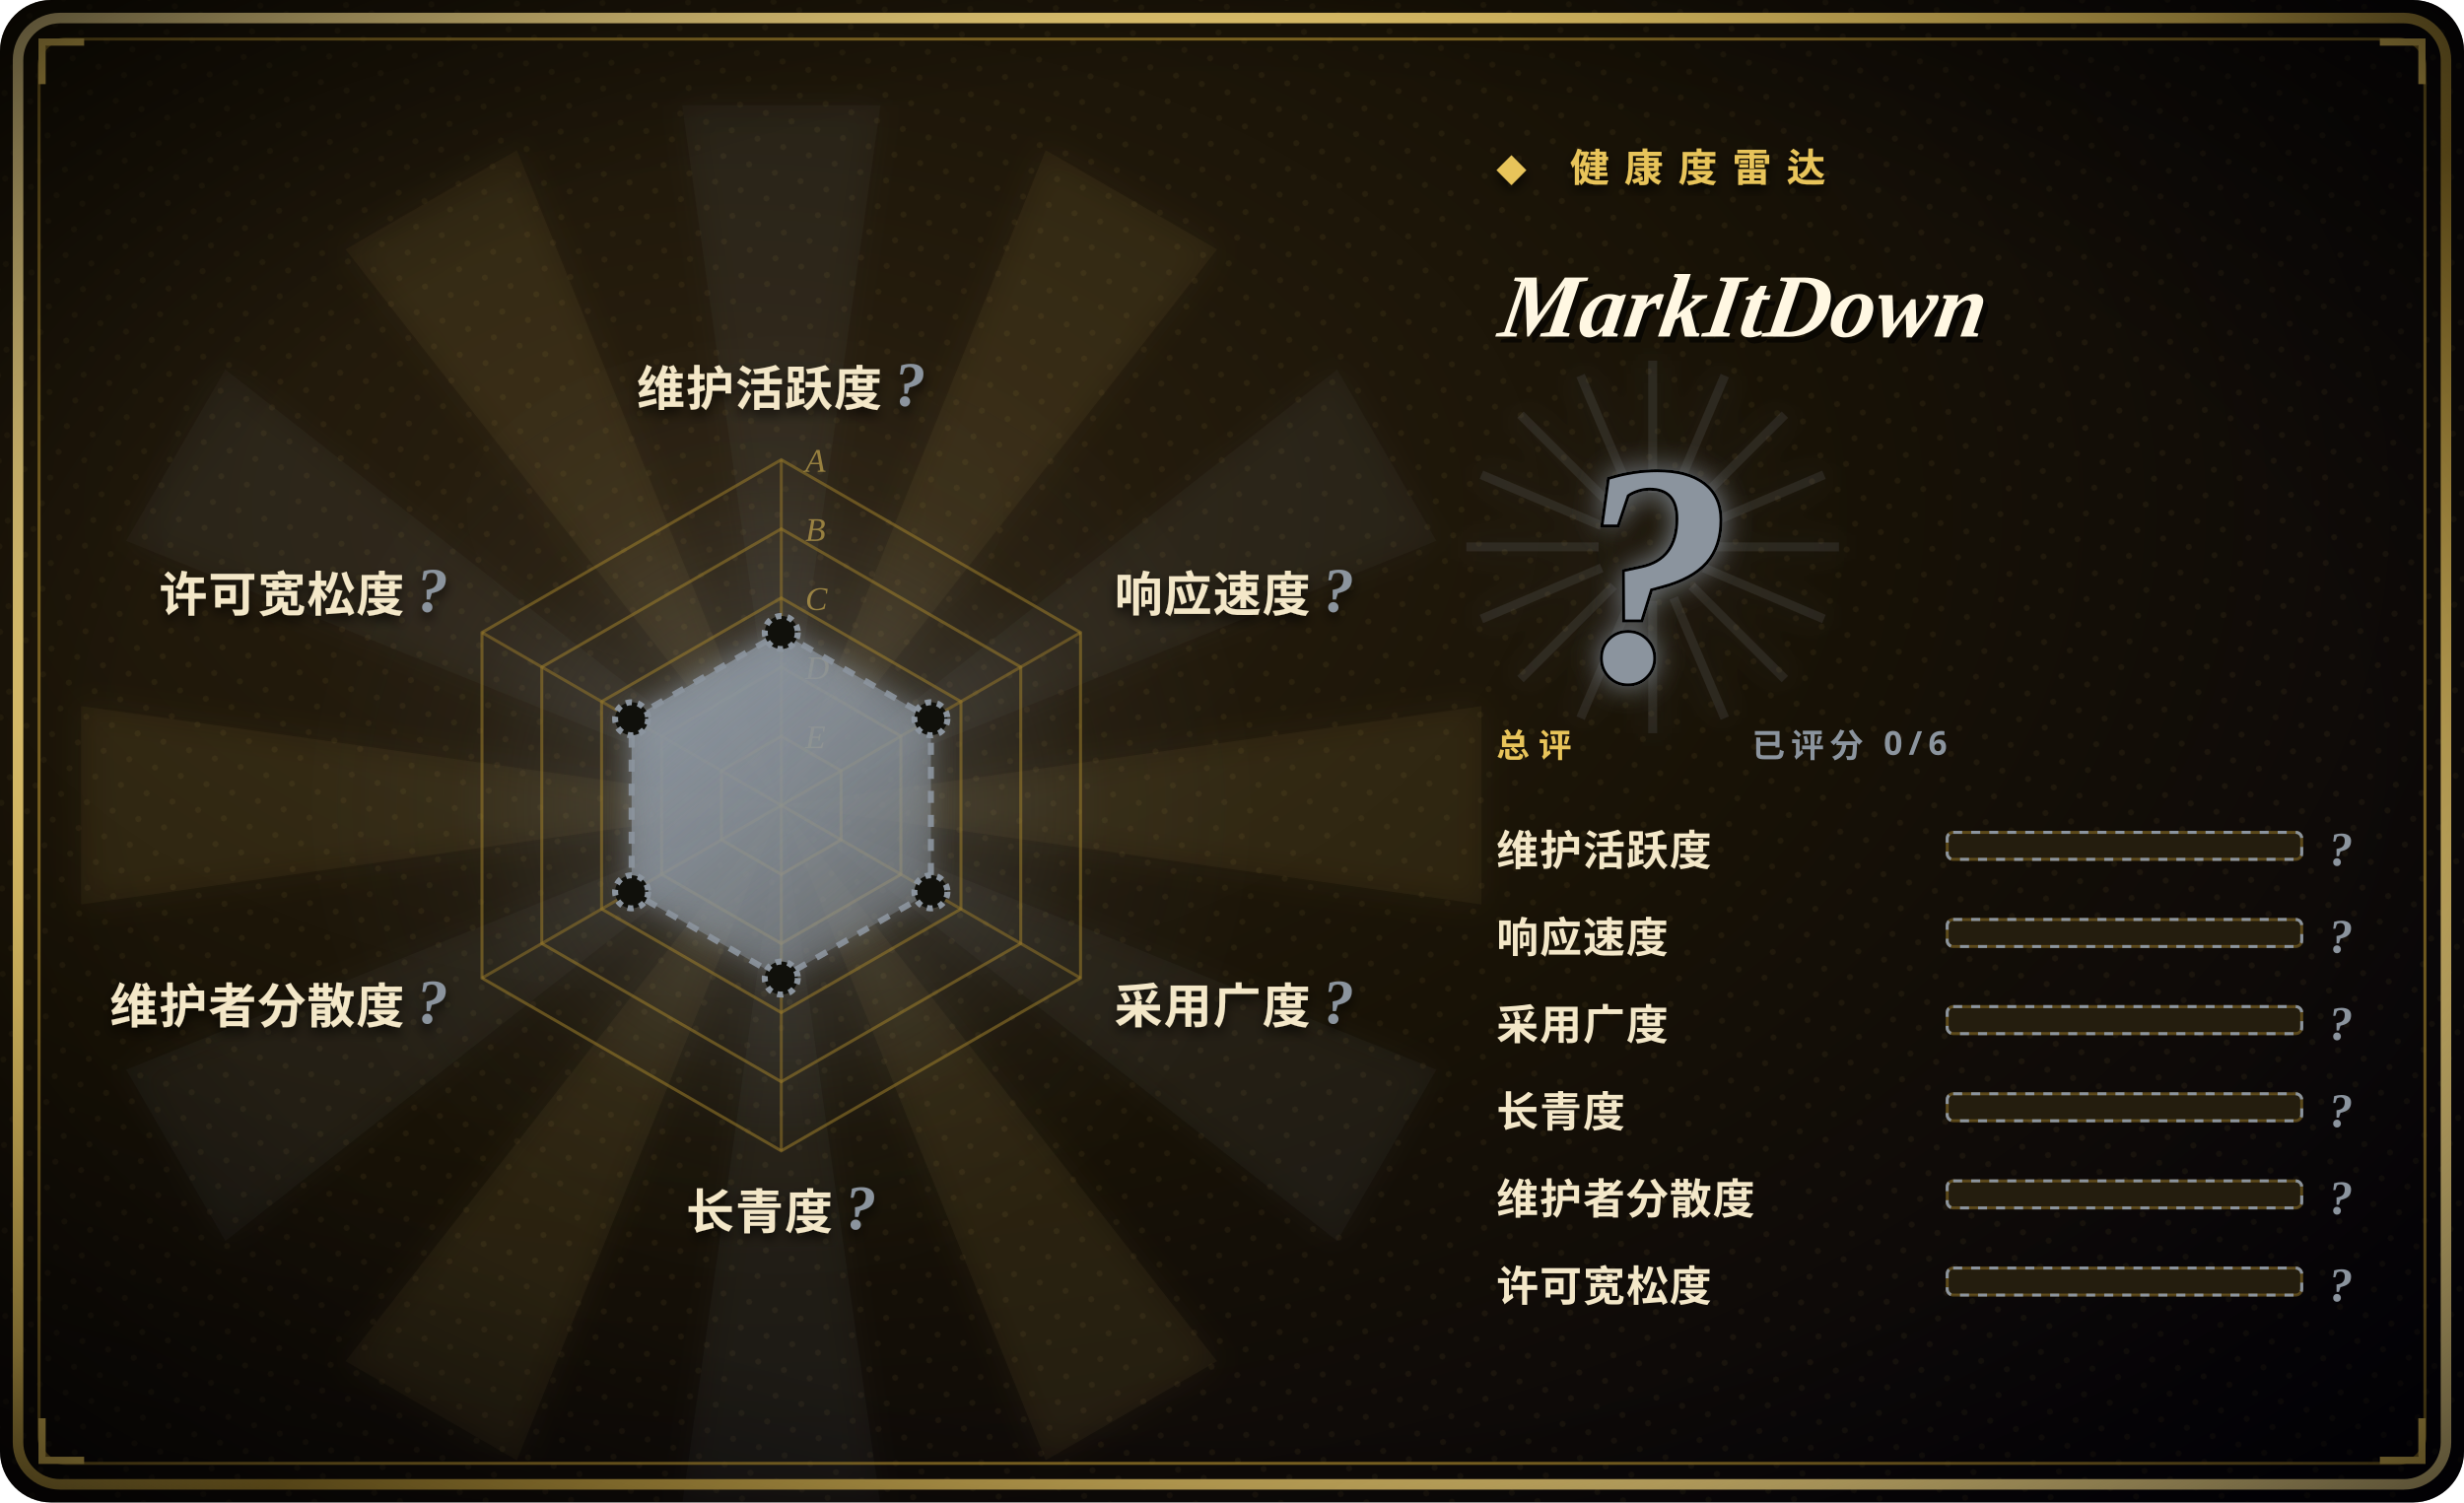
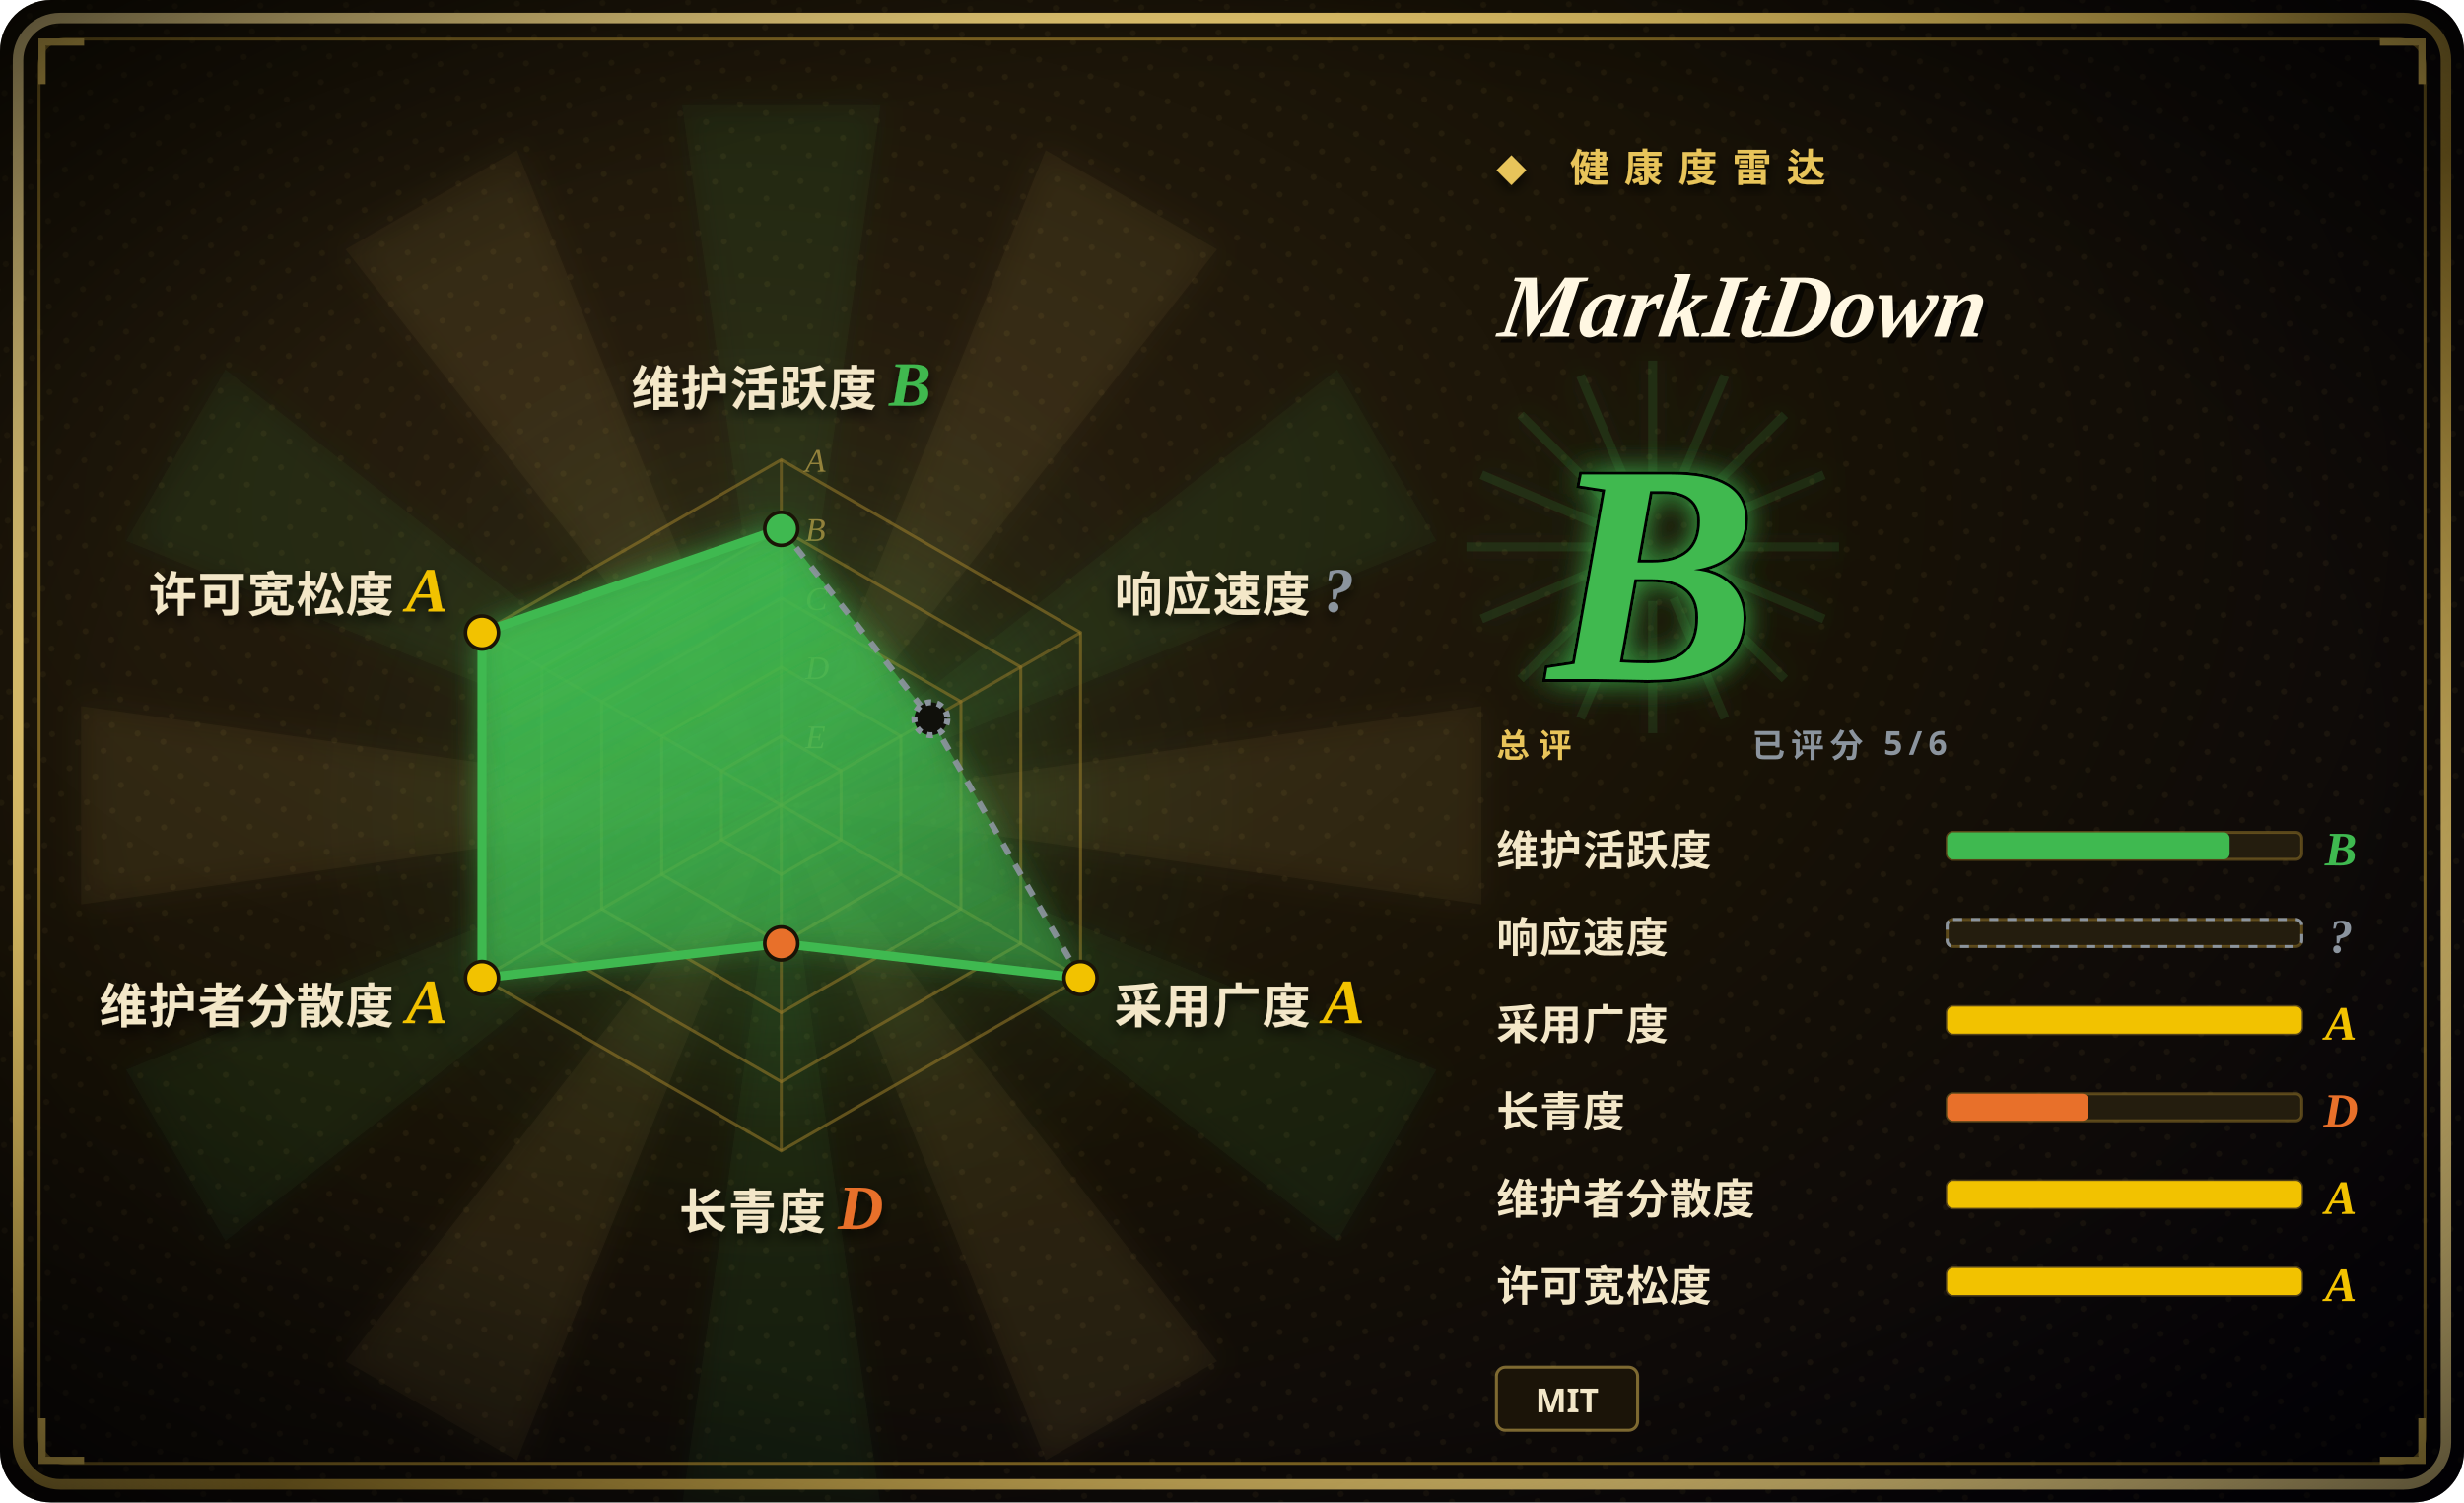
<svg xmlns="http://www.w3.org/2000/svg" width="820" height="500" viewBox="0 0 820 500">
  <defs>
    <radialGradient id="bg" cx="30%" cy="34%" r="90%">
      <stop offset="0%" stop-color="#2a2010" />
      <stop offset="48%" stop-color="#181206" />
      <stop offset="100%" stop-color="#05030a" />
    </radialGradient>
    <radialGradient id="vig" cx="50%" cy="50%" r="72%">
      <stop offset="62%" stop-color="#000000" stop-opacity="0" />
      <stop offset="100%" stop-color="#000000" stop-opacity="0.72" />
    </radialGradient>
    <linearGradient id="frame" x1="0" y1="0" x2="1" y2="1">
      <stop offset="0%" stop-color="#f6dd92" />
      <stop offset="45%" stop-color="#E8C45A" />
      <stop offset="55%" stop-color="#9c7d2a" />
      <stop offset="100%" stop-color="#f6dd92" />
    </linearGradient>
    <linearGradient id="poly" x1="0" y1="0" x2="0.7" y2="1">
-       <stop offset="0%" stop-color="#8B949E" stop-opacity="0.92" />
-       <stop offset="100%" stop-color="#8B949E" stop-opacity="0.34" />
+       <stop offset="0%" stop-color="#3FB950" stop-opacity="0.92" />
+       <stop offset="100%" stop-color="#3FB950" stop-opacity="0.34" />
    </linearGradient>
    <radialGradient id="halo" cx="50%" cy="50%" r="50%">
-       <stop offset="0%" stop-color="#8B949E" stop-opacity="0.34" />
-       <stop offset="68%" stop-color="#8B949E" stop-opacity="0.04" />
-       <stop offset="100%" stop-color="#8B949E" stop-opacity="0" />
+       <stop offset="0%" stop-color="#3FB950" stop-opacity="0.34" />
+       <stop offset="68%" stop-color="#3FB950" stop-opacity="0.04" />
+       <stop offset="100%" stop-color="#3FB950" stop-opacity="0" />
    </radialGradient>
    <filter id="glow" x="-60%" y="-60%" width="220%" height="220%">
      <feGaussianBlur stdDeviation="5" result="b" />
      <feMerge>
        <feMergeNode in="b" />
        <feMergeNode in="SourceGraphic" />
      </feMerge>
    </filter>
    <filter id="soft" x="-30%" y="-30%" width="160%" height="160%">
      <feDropShadow dx="0" dy="2" stdDeviation="2" flood-color="#000" flood-opacity="0.7" />
    </filter>
    <pattern id="halftone" width="9" height="9" patternUnits="userSpaceOnUse" patternTransform="rotate(18)">
      <circle cx="2" cy="2" r="1" fill="#E8C45A" fill-opacity="0.06" />
    </pattern>
  </defs>
  <rect width="820" height="500" rx="17" fill="url(#bg)" />
  <rect width="820" height="500" rx="17" fill="url(#halftone)" />
  <g opacity="0.5" filter="url(#glow)">
    <path d="M260,268 L493,235 L493,301 Z" fill="#E8C45A" fill-opacity="0.10" />
-     <path d="M260,268 L478,356 L445,413 Z" fill="#8B949E" fill-opacity="0.10" />
+     <path d="M260,268 L478,356 L445,413 Z" fill="#3FB950" fill-opacity="0.10" />
    <path d="M260,268 L405,453 L348,486 Z" fill="#E8C45A" fill-opacity="0.10" />
-     <path d="M260,268 L293,501 L227,501 Z" fill="#8B949E" fill-opacity="0.10" />
+     <path d="M260,268 L293,501 L227,501 Z" fill="#3FB950" fill-opacity="0.10" />
    <path d="M260,268 L172,486 L115,453 Z" fill="#E8C45A" fill-opacity="0.10" />
-     <path d="M260,268 L75,413 L42,356 Z" fill="#8B949E" fill-opacity="0.10" />
+     <path d="M260,268 L75,413 L42,356 Z" fill="#3FB950" fill-opacity="0.10" />
    <path d="M260,268 L27,301 L27,235 Z" fill="#E8C45A" fill-opacity="0.10" />
-     <path d="M260,268 L42,180 L75,123 Z" fill="#8B949E" fill-opacity="0.10" />
+     <path d="M260,268 L42,180 L75,123 Z" fill="#3FB950" fill-opacity="0.10" />
    <path d="M260,268 L115,83 L172,50 Z" fill="#E8C45A" fill-opacity="0.10" />
-     <path d="M260,268 L227,35 L293,35 Z" fill="#8B949E" fill-opacity="0.10" />
+     <path d="M260,268 L227,35 L293,35 Z" fill="#3FB950" fill-opacity="0.10" />
    <path d="M260,268 L348,50 L405,83 Z" fill="#E8C45A" fill-opacity="0.10" />
-     <path d="M260,268 L445,123 L478,180 Z" fill="#8B949E" fill-opacity="0.10" />
+     <path d="M260,268 L445,123 L478,180 Z" fill="#3FB950" fill-opacity="0.10" />
  </g>
  <circle cx="260" cy="268" r="161" fill="url(#halo)" />
  <rect x="6" y="6" width="808" height="488" rx="14" fill="none" stroke="url(#frame)" stroke-width="3.5" />
  <rect x="13" y="13" width="794" height="474" rx="9" fill="none" stroke="#9c7d2a" stroke-width="1" stroke-opacity="0.8" />
  <path d="M14,28 L14,14 L28,14" fill="none" stroke="#E8C45A" stroke-width="2.4" />
  <path d="M806,28 L806,14 L792,14" fill="none" stroke="#E8C45A" stroke-width="2.4" />
  <path d="M14,472 L14,486 L28,486" fill="none" stroke="#E8C45A" stroke-width="2.4" />
  <path d="M806,472 L806,486 L792,486" fill="none" stroke="#E8C45A" stroke-width="2.4" />
  <rect width="820" height="500" rx="17" fill="url(#vig)" />
  <polygon points="260.0,153.0 359.6,210.5 359.6,325.5 260.0,383.0 160.4,325.5 160.4,210.5" fill="none" stroke="#9c7d2a" stroke-opacity="0.55" stroke-width="1" />
  <polygon points="260.0,176.0 339.7,222.0 339.7,314.0 260.0,360.0 180.3,314.0 180.3,222.0" fill="none" stroke="#9c7d2a" stroke-opacity="0.55" stroke-width="1" />
  <polygon points="260.0,199.0 319.8,233.5 319.8,302.5 260.0,337.0 200.2,302.5 200.2,233.5" fill="none" stroke="#9c7d2a" stroke-opacity="0.55" stroke-width="1" />
  <polygon points="260.0,222.0 299.8,245.0 299.8,291.0 260.0,314.0 220.2,291.0 220.2,245.0" fill="none" stroke="#9c7d2a" stroke-opacity="0.55" stroke-width="1" />
  <polygon points="260.0,245.0 279.9,256.5 279.9,279.5 260.0,291.0 240.1,279.5 240.1,256.5" fill="none" stroke="#9c7d2a" stroke-opacity="0.55" stroke-width="1" />
  <line x1="260" y1="268" x2="260.0" y2="153.0" stroke="#9c7d2a" stroke-opacity="0.5" stroke-width="1" />
  <line x1="260" y1="268" x2="359.6" y2="210.5" stroke="#9c7d2a" stroke-opacity="0.5" stroke-width="1" />
  <line x1="260" y1="268" x2="359.6" y2="325.5" stroke="#9c7d2a" stroke-opacity="0.5" stroke-width="1" />
  <line x1="260" y1="268" x2="260.0" y2="383.0" stroke="#9c7d2a" stroke-opacity="0.5" stroke-width="1" />
  <line x1="260" y1="268" x2="160.4" y2="325.5" stroke="#9c7d2a" stroke-opacity="0.5" stroke-width="1" />
  <line x1="260" y1="268" x2="160.4" y2="210.5" stroke="#9c7d2a" stroke-opacity="0.5" stroke-width="1" />
  <text x="268" y="157.0" font-size="11" font-style="italic" fill="#E8C45A" fill-opacity="0.55" font-family="'Georgia','Times New Roman',serif">A</text>
  <text x="268" y="180.0" font-size="11" font-style="italic" fill="#E8C45A" fill-opacity="0.55" font-family="'Georgia','Times New Roman',serif">B</text>
  <text x="268" y="203.0" font-size="11" font-style="italic" fill="#E8C45A" fill-opacity="0.55" font-family="'Georgia','Times New Roman',serif">C</text>
  <text x="268" y="226.0" font-size="11" font-style="italic" fill="#E8C45A" fill-opacity="0.55" font-family="'Georgia','Times New Roman',serif">D</text>
  <text x="268" y="249.0" font-size="11" font-style="italic" fill="#E8C45A" fill-opacity="0.55" font-family="'Georgia','Times New Roman',serif">E</text>
-   <polygon points="260.0,210.5 309.8,239.2 309.8,296.8 260.0,325.5 210.2,296.8 210.2,239.2" fill="url(#poly)" filter="url(#glow)" />
-   <line x1="260.0" y1="210.5" x2="309.8" y2="239.2" stroke="#8B949E" stroke-width="2" stroke-dasharray="4 4" stroke-opacity="0.92" />
-   <line x1="309.8" y1="239.2" x2="309.8" y2="296.8" stroke="#8B949E" stroke-width="2" stroke-dasharray="4 4" stroke-opacity="0.92" />
-   <line x1="309.8" y1="296.8" x2="260.0" y2="325.5" stroke="#8B949E" stroke-width="2" stroke-dasharray="4 4" stroke-opacity="0.92" />
-   <line x1="260.0" y1="325.5" x2="210.2" y2="296.8" stroke="#8B949E" stroke-width="2" stroke-dasharray="4 4" stroke-opacity="0.92" />
-   <line x1="210.2" y1="296.8" x2="210.2" y2="239.2" stroke="#8B949E" stroke-width="2" stroke-dasharray="4 4" stroke-opacity="0.92" />
-   <line x1="210.2" y1="239.2" x2="260.0" y2="210.5" stroke="#8B949E" stroke-width="2" stroke-dasharray="4 4" stroke-opacity="0.92" />
-   <circle cx="260.0" cy="210.5" r="5.5" fill="#10100b" stroke="#8B949E" stroke-width="2" stroke-dasharray="2 2" />
+   <polygon points="260.0,176.0 309.8,239.2 359.6,325.5 260.0,314.0 160.4,325.5 160.4,210.5" fill="url(#poly)" filter="url(#glow)" />
+   <line x1="260.0" y1="176.0" x2="309.8" y2="239.2" stroke="#8B949E" stroke-width="2" stroke-dasharray="4 4" stroke-opacity="0.92" />
+   <line x1="309.8" y1="239.2" x2="359.6" y2="325.5" stroke="#8B949E" stroke-width="2" stroke-dasharray="4 4" stroke-opacity="0.92" />
+   <line x1="359.6" y1="325.5" x2="260.0" y2="314.0" stroke="#3FB950" stroke-width="3" />
+   <line x1="260.0" y1="314.0" x2="160.4" y2="325.5" stroke="#3FB950" stroke-width="3" />
+   <line x1="160.4" y1="325.5" x2="160.4" y2="210.5" stroke="#3FB950" stroke-width="3" />
+   <line x1="160.4" y1="210.5" x2="260.0" y2="176.0" stroke="#3FB950" stroke-width="3" />
+   <circle cx="260.0" cy="176.0" r="5.5" fill="#3FB950" stroke="#1a1306" stroke-width="1.2" />
  <circle cx="309.8" cy="239.2" r="5.5" fill="#10100b" stroke="#8B949E" stroke-width="2" stroke-dasharray="2 2" />
-   <circle cx="309.8" cy="296.8" r="5.5" fill="#10100b" stroke="#8B949E" stroke-width="2" stroke-dasharray="2 2" />
-   <circle cx="260.0" cy="325.5" r="5.5" fill="#10100b" stroke="#8B949E" stroke-width="2" stroke-dasharray="2 2" />
-   <circle cx="210.2" cy="296.8" r="5.5" fill="#10100b" stroke="#8B949E" stroke-width="2" stroke-dasharray="2 2" />
-   <circle cx="210.2" cy="239.2" r="5.5" fill="#10100b" stroke="#8B949E" stroke-width="2" stroke-dasharray="2 2" />
-   <text x="260.0" y="135.0" font-size="16" font-weight="900" fill="#f3e7c8" text-anchor="middle" font-family="'PingFang SC','Hiragino Sans GB','Heiti SC','Microsoft YaHei',sans-serif" letter-spacing="0.4" filter="url(#soft)">维护活跃度 <tspan fill="#8B949E" font-family="'Georgia','Times New Roman',serif" font-style="italic" font-size="21">?</tspan>
+   <circle cx="359.6" cy="325.5" r="5.5" fill="#F2C200" stroke="#1a1306" stroke-width="1.2" />
+   <circle cx="260.0" cy="314.0" r="5.5" fill="#E8702A" stroke="#1a1306" stroke-width="1.2" />
+   <circle cx="160.4" cy="325.5" r="5.5" fill="#F2C200" stroke="#1a1306" stroke-width="1.2" />
+   <circle cx="160.4" cy="210.5" r="5.5" fill="#F2C200" stroke="#1a1306" stroke-width="1.2" />
+   <text x="260.0" y="135.0" font-size="16" font-weight="900" fill="#f3e7c8" text-anchor="middle" font-family="'PingFang SC','Hiragino Sans GB','Heiti SC','Microsoft YaHei',sans-serif" letter-spacing="0.4" filter="url(#soft)">维护活跃度 <tspan fill="#3FB950" font-family="'Georgia','Times New Roman',serif" font-style="italic" font-size="21">B</tspan>
  </text>
  <text x="370.9" y="203.5" font-size="16" font-weight="900" fill="#f3e7c8" text-anchor="start" font-family="'PingFang SC','Hiragino Sans GB','Heiti SC','Microsoft YaHei',sans-serif" letter-spacing="0.4" filter="url(#soft)">响应速度 <tspan fill="#8B949E" font-family="'Georgia','Times New Roman',serif" font-style="italic" font-size="21">?</tspan>
  </text>
-   <text x="370.9" y="340.5" font-size="16" font-weight="900" fill="#f3e7c8" text-anchor="start" font-family="'PingFang SC','Hiragino Sans GB','Heiti SC','Microsoft YaHei',sans-serif" letter-spacing="0.4" filter="url(#soft)">采用广度 <tspan fill="#8B949E" font-family="'Georgia','Times New Roman',serif" font-style="italic" font-size="21">?</tspan>
+   <text x="370.9" y="340.5" font-size="16" font-weight="900" fill="#f3e7c8" text-anchor="start" font-family="'PingFang SC','Hiragino Sans GB','Heiti SC','Microsoft YaHei',sans-serif" letter-spacing="0.4" filter="url(#soft)">采用广度 <tspan fill="#F2C200" font-family="'Georgia','Times New Roman',serif" font-style="italic" font-size="21">A</tspan>
  </text>
-   <text x="260.0" y="409.0" font-size="16" font-weight="900" fill="#f3e7c8" text-anchor="middle" font-family="'PingFang SC','Hiragino Sans GB','Heiti SC','Microsoft YaHei',sans-serif" letter-spacing="0.4" filter="url(#soft)">长青度 <tspan fill="#8B949E" font-family="'Georgia','Times New Roman',serif" font-style="italic" font-size="21">?</tspan>
+   <text x="260.0" y="409.0" font-size="16" font-weight="900" fill="#f3e7c8" text-anchor="middle" font-family="'PingFang SC','Hiragino Sans GB','Heiti SC','Microsoft YaHei',sans-serif" letter-spacing="0.4" filter="url(#soft)">长青度 <tspan fill="#E8702A" font-family="'Georgia','Times New Roman',serif" font-style="italic" font-size="21">D</tspan>
  </text>
-   <text x="149.1" y="340.5" font-size="16" font-weight="900" fill="#f3e7c8" text-anchor="end" font-family="'PingFang SC','Hiragino Sans GB','Heiti SC','Microsoft YaHei',sans-serif" letter-spacing="0.4" filter="url(#soft)">维护者分散度 <tspan fill="#8B949E" font-family="'Georgia','Times New Roman',serif" font-style="italic" font-size="21">?</tspan>
+   <text x="149.1" y="340.5" font-size="16" font-weight="900" fill="#f3e7c8" text-anchor="end" font-family="'PingFang SC','Hiragino Sans GB','Heiti SC','Microsoft YaHei',sans-serif" letter-spacing="0.4" filter="url(#soft)">维护者分散度 <tspan fill="#F2C200" font-family="'Georgia','Times New Roman',serif" font-style="italic" font-size="21">A</tspan>
  </text>
-   <text x="149.1" y="203.5" font-size="16" font-weight="900" fill="#f3e7c8" text-anchor="end" font-family="'PingFang SC','Hiragino Sans GB','Heiti SC','Microsoft YaHei',sans-serif" letter-spacing="0.4" filter="url(#soft)">许可宽松度 <tspan fill="#8B949E" font-family="'Georgia','Times New Roman',serif" font-style="italic" font-size="21">?</tspan>
+   <text x="149.1" y="203.5" font-size="16" font-weight="900" fill="#f3e7c8" text-anchor="end" font-family="'PingFang SC','Hiragino Sans GB','Heiti SC','Microsoft YaHei',sans-serif" letter-spacing="0.4" filter="url(#soft)">许可宽松度 <tspan fill="#F2C200" font-family="'Georgia','Times New Roman',serif" font-style="italic" font-size="21">A</tspan>
  </text>
  <text x="498" y="60" font-size="13" letter-spacing="5" fill="#E8C45A" font-weight="900" font-family="'PingFang SC','Hiragino Sans GB','Heiti SC','Microsoft YaHei',sans-serif" filter="url(#soft)">◆ 健康度雷达</text>
  <g transform="translate(498,112) skewX(-9)">
    <text x="2" y="2" font-size="30" font-weight="900" font-style="italic" fill="#000" fill-opacity="0.6" font-family="'Georgia','Times New Roman',serif">MarkItDown</text>
    <text x="0" y="0" font-size="30" font-weight="900" font-style="italic" fill="#fff7e2" font-family="'Georgia','Times New Roman',serif">MarkItDown</text>
  </g>
  <line x1="498" y1="124" x2="648" y2="124" stroke="url(#frame)" stroke-width="2" />
  <g opacity="0.85" filter="url(#glow)">
-     <line x1="568" y1="182" x2="612" y2="182" stroke="#8B949E" stroke-opacity="0.16" stroke-width="3" />
-     <line x1="567" y1="189" x2="607" y2="206" stroke="#8B949E" stroke-opacity="0.16" stroke-width="3" />
-     <line x1="563" y1="195" x2="594" y2="226" stroke="#8B949E" stroke-opacity="0.16" stroke-width="3" />
-     <line x1="557" y1="199" x2="574" y2="239" stroke="#8B949E" stroke-opacity="0.16" stroke-width="3" />
-     <line x1="550" y1="200" x2="550" y2="244" stroke="#8B949E" stroke-opacity="0.16" stroke-width="3" />
-     <line x1="543" y1="199" x2="526" y2="239" stroke="#8B949E" stroke-opacity="0.16" stroke-width="3" />
-     <line x1="537" y1="195" x2="506" y2="226" stroke="#8B949E" stroke-opacity="0.16" stroke-width="3" />
-     <line x1="533" y1="189" x2="493" y2="206" stroke="#8B949E" stroke-opacity="0.16" stroke-width="3" />
-     <line x1="532" y1="182" x2="488" y2="182" stroke="#8B949E" stroke-opacity="0.16" stroke-width="3" />
-     <line x1="533" y1="175" x2="493" y2="158" stroke="#8B949E" stroke-opacity="0.16" stroke-width="3" />
-     <line x1="537" y1="169" x2="506" y2="138" stroke="#8B949E" stroke-opacity="0.16" stroke-width="3" />
-     <line x1="543" y1="165" x2="526" y2="125" stroke="#8B949E" stroke-opacity="0.16" stroke-width="3" />
-     <line x1="550" y1="164" x2="550" y2="120" stroke="#8B949E" stroke-opacity="0.16" stroke-width="3" />
-     <line x1="557" y1="165" x2="574" y2="125" stroke="#8B949E" stroke-opacity="0.16" stroke-width="3" />
-     <line x1="563" y1="169" x2="594" y2="138" stroke="#8B949E" stroke-opacity="0.16" stroke-width="3" />
-     <line x1="567" y1="175" x2="607" y2="158" stroke="#8B949E" stroke-opacity="0.16" stroke-width="3" />
+     <line x1="568" y1="182" x2="612" y2="182" stroke="#3FB950" stroke-opacity="0.16" stroke-width="3" />
+     <line x1="567" y1="189" x2="607" y2="206" stroke="#3FB950" stroke-opacity="0.16" stroke-width="3" />
+     <line x1="563" y1="195" x2="594" y2="226" stroke="#3FB950" stroke-opacity="0.16" stroke-width="3" />
+     <line x1="557" y1="199" x2="574" y2="239" stroke="#3FB950" stroke-opacity="0.16" stroke-width="3" />
+     <line x1="550" y1="200" x2="550" y2="244" stroke="#3FB950" stroke-opacity="0.16" stroke-width="3" />
+     <line x1="543" y1="199" x2="526" y2="239" stroke="#3FB950" stroke-opacity="0.16" stroke-width="3" />
+     <line x1="537" y1="195" x2="506" y2="226" stroke="#3FB950" stroke-opacity="0.16" stroke-width="3" />
+     <line x1="533" y1="189" x2="493" y2="206" stroke="#3FB950" stroke-opacity="0.16" stroke-width="3" />
+     <line x1="532" y1="182" x2="488" y2="182" stroke="#3FB950" stroke-opacity="0.16" stroke-width="3" />
+     <line x1="533" y1="175" x2="493" y2="158" stroke="#3FB950" stroke-opacity="0.16" stroke-width="3" />
+     <line x1="537" y1="169" x2="506" y2="138" stroke="#3FB950" stroke-opacity="0.16" stroke-width="3" />
+     <line x1="543" y1="165" x2="526" y2="125" stroke="#3FB950" stroke-opacity="0.16" stroke-width="3" />
+     <line x1="550" y1="164" x2="550" y2="120" stroke="#3FB950" stroke-opacity="0.16" stroke-width="3" />
+     <line x1="557" y1="165" x2="574" y2="125" stroke="#3FB950" stroke-opacity="0.16" stroke-width="3" />
+     <line x1="563" y1="169" x2="594" y2="138" stroke="#3FB950" stroke-opacity="0.16" stroke-width="3" />
+     <line x1="567" y1="175" x2="607" y2="158" stroke="#3FB950" stroke-opacity="0.16" stroke-width="3" />
  </g>
-   <text x="550" y="226" font-size="104" font-weight="900" font-style="italic" text-anchor="middle" fill="#8B949E" stroke="#000" stroke-width="2" paint-order="stroke" font-family="'Georgia','Times New Roman',serif" filter="url(#glow)">?</text>
+   <text x="550" y="226" font-size="104" font-weight="900" font-style="italic" text-anchor="middle" fill="#3FB950" stroke="#000" stroke-width="2" paint-order="stroke" font-family="'Georgia','Times New Roman',serif" filter="url(#glow)">B</text>
  <text x="498" y="252" font-size="11" letter-spacing="3" fill="#E8C45A" font-family="'PingFang SC','Hiragino Sans GB','Heiti SC','Microsoft YaHei',sans-serif" font-weight="900">总评</text>
-   <text x="648" y="252" font-size="11" letter-spacing="2" fill="#8B949E" font-family="'PingFang SC','Hiragino Sans GB','Heiti SC','Microsoft YaHei',sans-serif" font-weight="900" text-anchor="end">已评分 0/6</text>
+   <text x="648" y="252" font-size="11" letter-spacing="2" fill="#8B949E" font-family="'PingFang SC','Hiragino Sans GB','Heiti SC','Microsoft YaHei',sans-serif" font-weight="900" text-anchor="end">已评分 5/6</text>
  <text x="498" y="288" font-size="14" font-weight="900" fill="#f3e7c8" font-family="'PingFang SC','Hiragino Sans GB','Heiti SC','Microsoft YaHei',sans-serif" letter-spacing="0.4">维护活跃度</text>
  <rect x="648" y="277" width="118" height="9" rx="2" fill="#241d0e" stroke="#9c7d2a" stroke-opacity="0.5" />
-   <rect x="648" y="277" width="118" height="9" rx="2" fill="none" stroke="#8B949E" stroke-dasharray="3 3" />
-   <text x="779" y="288" font-size="16" font-weight="900" font-style="italic" fill="#8B949E" font-family="'Georgia','Times New Roman',serif" text-anchor="middle">?</text>
+   <rect x="648" y="277" width="94" height="9" rx="2" fill="#3FB950" />
+   <text x="779" y="288" font-size="16" font-weight="900" font-style="italic" fill="#3FB950" font-family="'Georgia','Times New Roman',serif" text-anchor="middle">B</text>
  <text x="498" y="317" font-size="14" font-weight="900" fill="#f3e7c8" font-family="'PingFang SC','Hiragino Sans GB','Heiti SC','Microsoft YaHei',sans-serif" letter-spacing="0.4">响应速度</text>
  <rect x="648" y="306" width="118" height="9" rx="2" fill="#241d0e" stroke="#9c7d2a" stroke-opacity="0.5" />
  <rect x="648" y="306" width="118" height="9" rx="2" fill="none" stroke="#8B949E" stroke-dasharray="3 3" />
  <text x="779" y="317" font-size="16" font-weight="900" font-style="italic" fill="#8B949E" font-family="'Georgia','Times New Roman',serif" text-anchor="middle">?</text>
  <text x="498" y="346" font-size="14" font-weight="900" fill="#f3e7c8" font-family="'PingFang SC','Hiragino Sans GB','Heiti SC','Microsoft YaHei',sans-serif" letter-spacing="0.4">采用广度</text>
  <rect x="648" y="335" width="118" height="9" rx="2" fill="#241d0e" stroke="#9c7d2a" stroke-opacity="0.5" />
-   <rect x="648" y="335" width="118" height="9" rx="2" fill="none" stroke="#8B949E" stroke-dasharray="3 3" />
-   <text x="779" y="346" font-size="16" font-weight="900" font-style="italic" fill="#8B949E" font-family="'Georgia','Times New Roman',serif" text-anchor="middle">?</text>
+   <rect x="648" y="335" width="118" height="9" rx="2" fill="#F2C200" />
+   <text x="779" y="346" font-size="16" font-weight="900" font-style="italic" fill="#F2C200" font-family="'Georgia','Times New Roman',serif" text-anchor="middle">A</text>
  <text x="498" y="375" font-size="14" font-weight="900" fill="#f3e7c8" font-family="'PingFang SC','Hiragino Sans GB','Heiti SC','Microsoft YaHei',sans-serif" letter-spacing="0.4">长青度</text>
  <rect x="648" y="364" width="118" height="9" rx="2" fill="#241d0e" stroke="#9c7d2a" stroke-opacity="0.5" />
-   <rect x="648" y="364" width="118" height="9" rx="2" fill="none" stroke="#8B949E" stroke-dasharray="3 3" />
-   <text x="779" y="375" font-size="16" font-weight="900" font-style="italic" fill="#8B949E" font-family="'Georgia','Times New Roman',serif" text-anchor="middle">?</text>
+   <rect x="648" y="364" width="47" height="9" rx="2" fill="#E8702A" />
+   <text x="779" y="375" font-size="16" font-weight="900" font-style="italic" fill="#E8702A" font-family="'Georgia','Times New Roman',serif" text-anchor="middle">D</text>
  <text x="498" y="404" font-size="14" font-weight="900" fill="#f3e7c8" font-family="'PingFang SC','Hiragino Sans GB','Heiti SC','Microsoft YaHei',sans-serif" letter-spacing="0.4">维护者分散度</text>
  <rect x="648" y="393" width="118" height="9" rx="2" fill="#241d0e" stroke="#9c7d2a" stroke-opacity="0.5" />
-   <rect x="648" y="393" width="118" height="9" rx="2" fill="none" stroke="#8B949E" stroke-dasharray="3 3" />
-   <text x="779" y="404" font-size="16" font-weight="900" font-style="italic" fill="#8B949E" font-family="'Georgia','Times New Roman',serif" text-anchor="middle">?</text>
+   <rect x="648" y="393" width="118" height="9" rx="2" fill="#F2C200" />
+   <text x="779" y="404" font-size="16" font-weight="900" font-style="italic" fill="#F2C200" font-family="'Georgia','Times New Roman',serif" text-anchor="middle">A</text>
  <text x="498" y="433" font-size="14" font-weight="900" fill="#f3e7c8" font-family="'PingFang SC','Hiragino Sans GB','Heiti SC','Microsoft YaHei',sans-serif" letter-spacing="0.4">许可宽松度</text>
  <rect x="648" y="422" width="118" height="9" rx="2" fill="#241d0e" stroke="#9c7d2a" stroke-opacity="0.5" />
-   <rect x="648" y="422" width="118" height="9" rx="2" fill="none" stroke="#8B949E" stroke-dasharray="3 3" />
-   <text x="779" y="433" font-size="16" font-weight="900" font-style="italic" fill="#8B949E" font-family="'Georgia','Times New Roman',serif" text-anchor="middle">?</text>
+   <rect x="648" y="422" width="118" height="9" rx="2" fill="#F2C200" />
+   <text x="779" y="433" font-size="16" font-weight="900" font-style="italic" fill="#F2C200" font-family="'Georgia','Times New Roman',serif" text-anchor="middle">A</text>
+   <rect x="498" y="455" width="47" height="21" rx="3" fill="#1b1408" stroke="#E8C45A" stroke-opacity="0.5" />
+   <text x="521.5" y="470" font-size="11" font-weight="700" fill="#f3e7c8" text-anchor="middle" font-family="'PingFang SC','Hiragino Sans GB','Heiti SC','Microsoft YaHei',sans-serif">MIT</text>
</svg>
